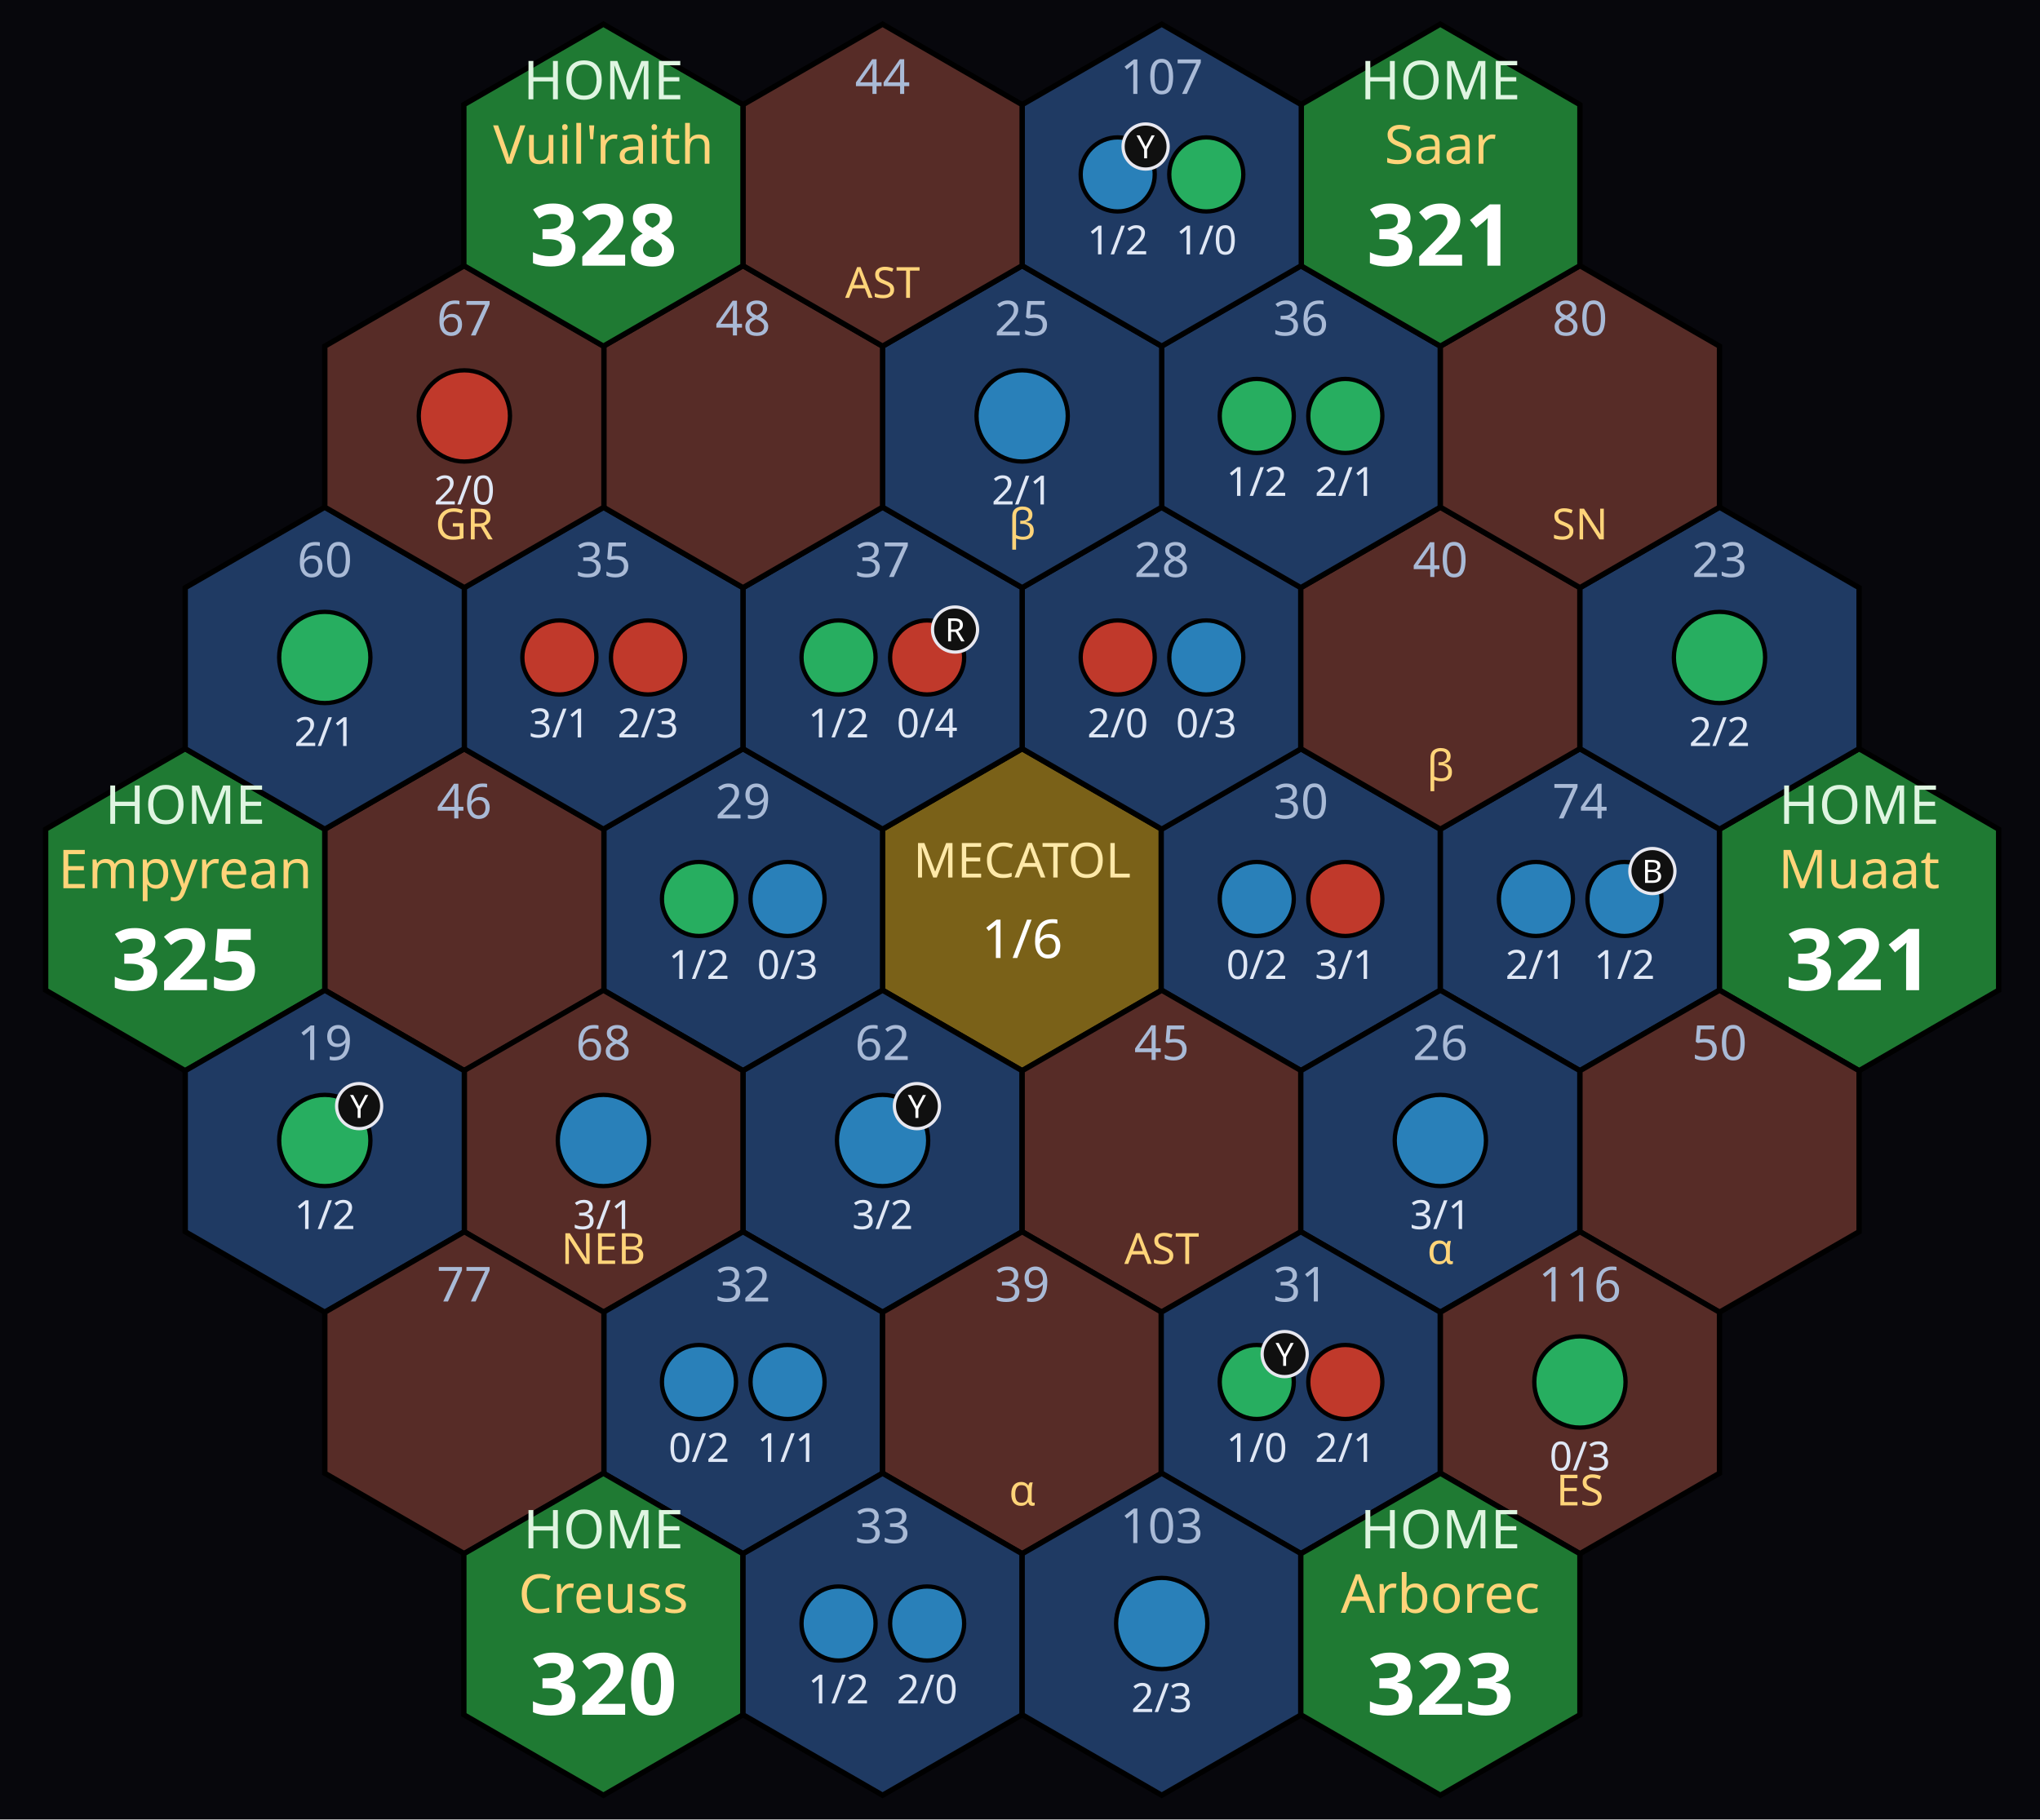
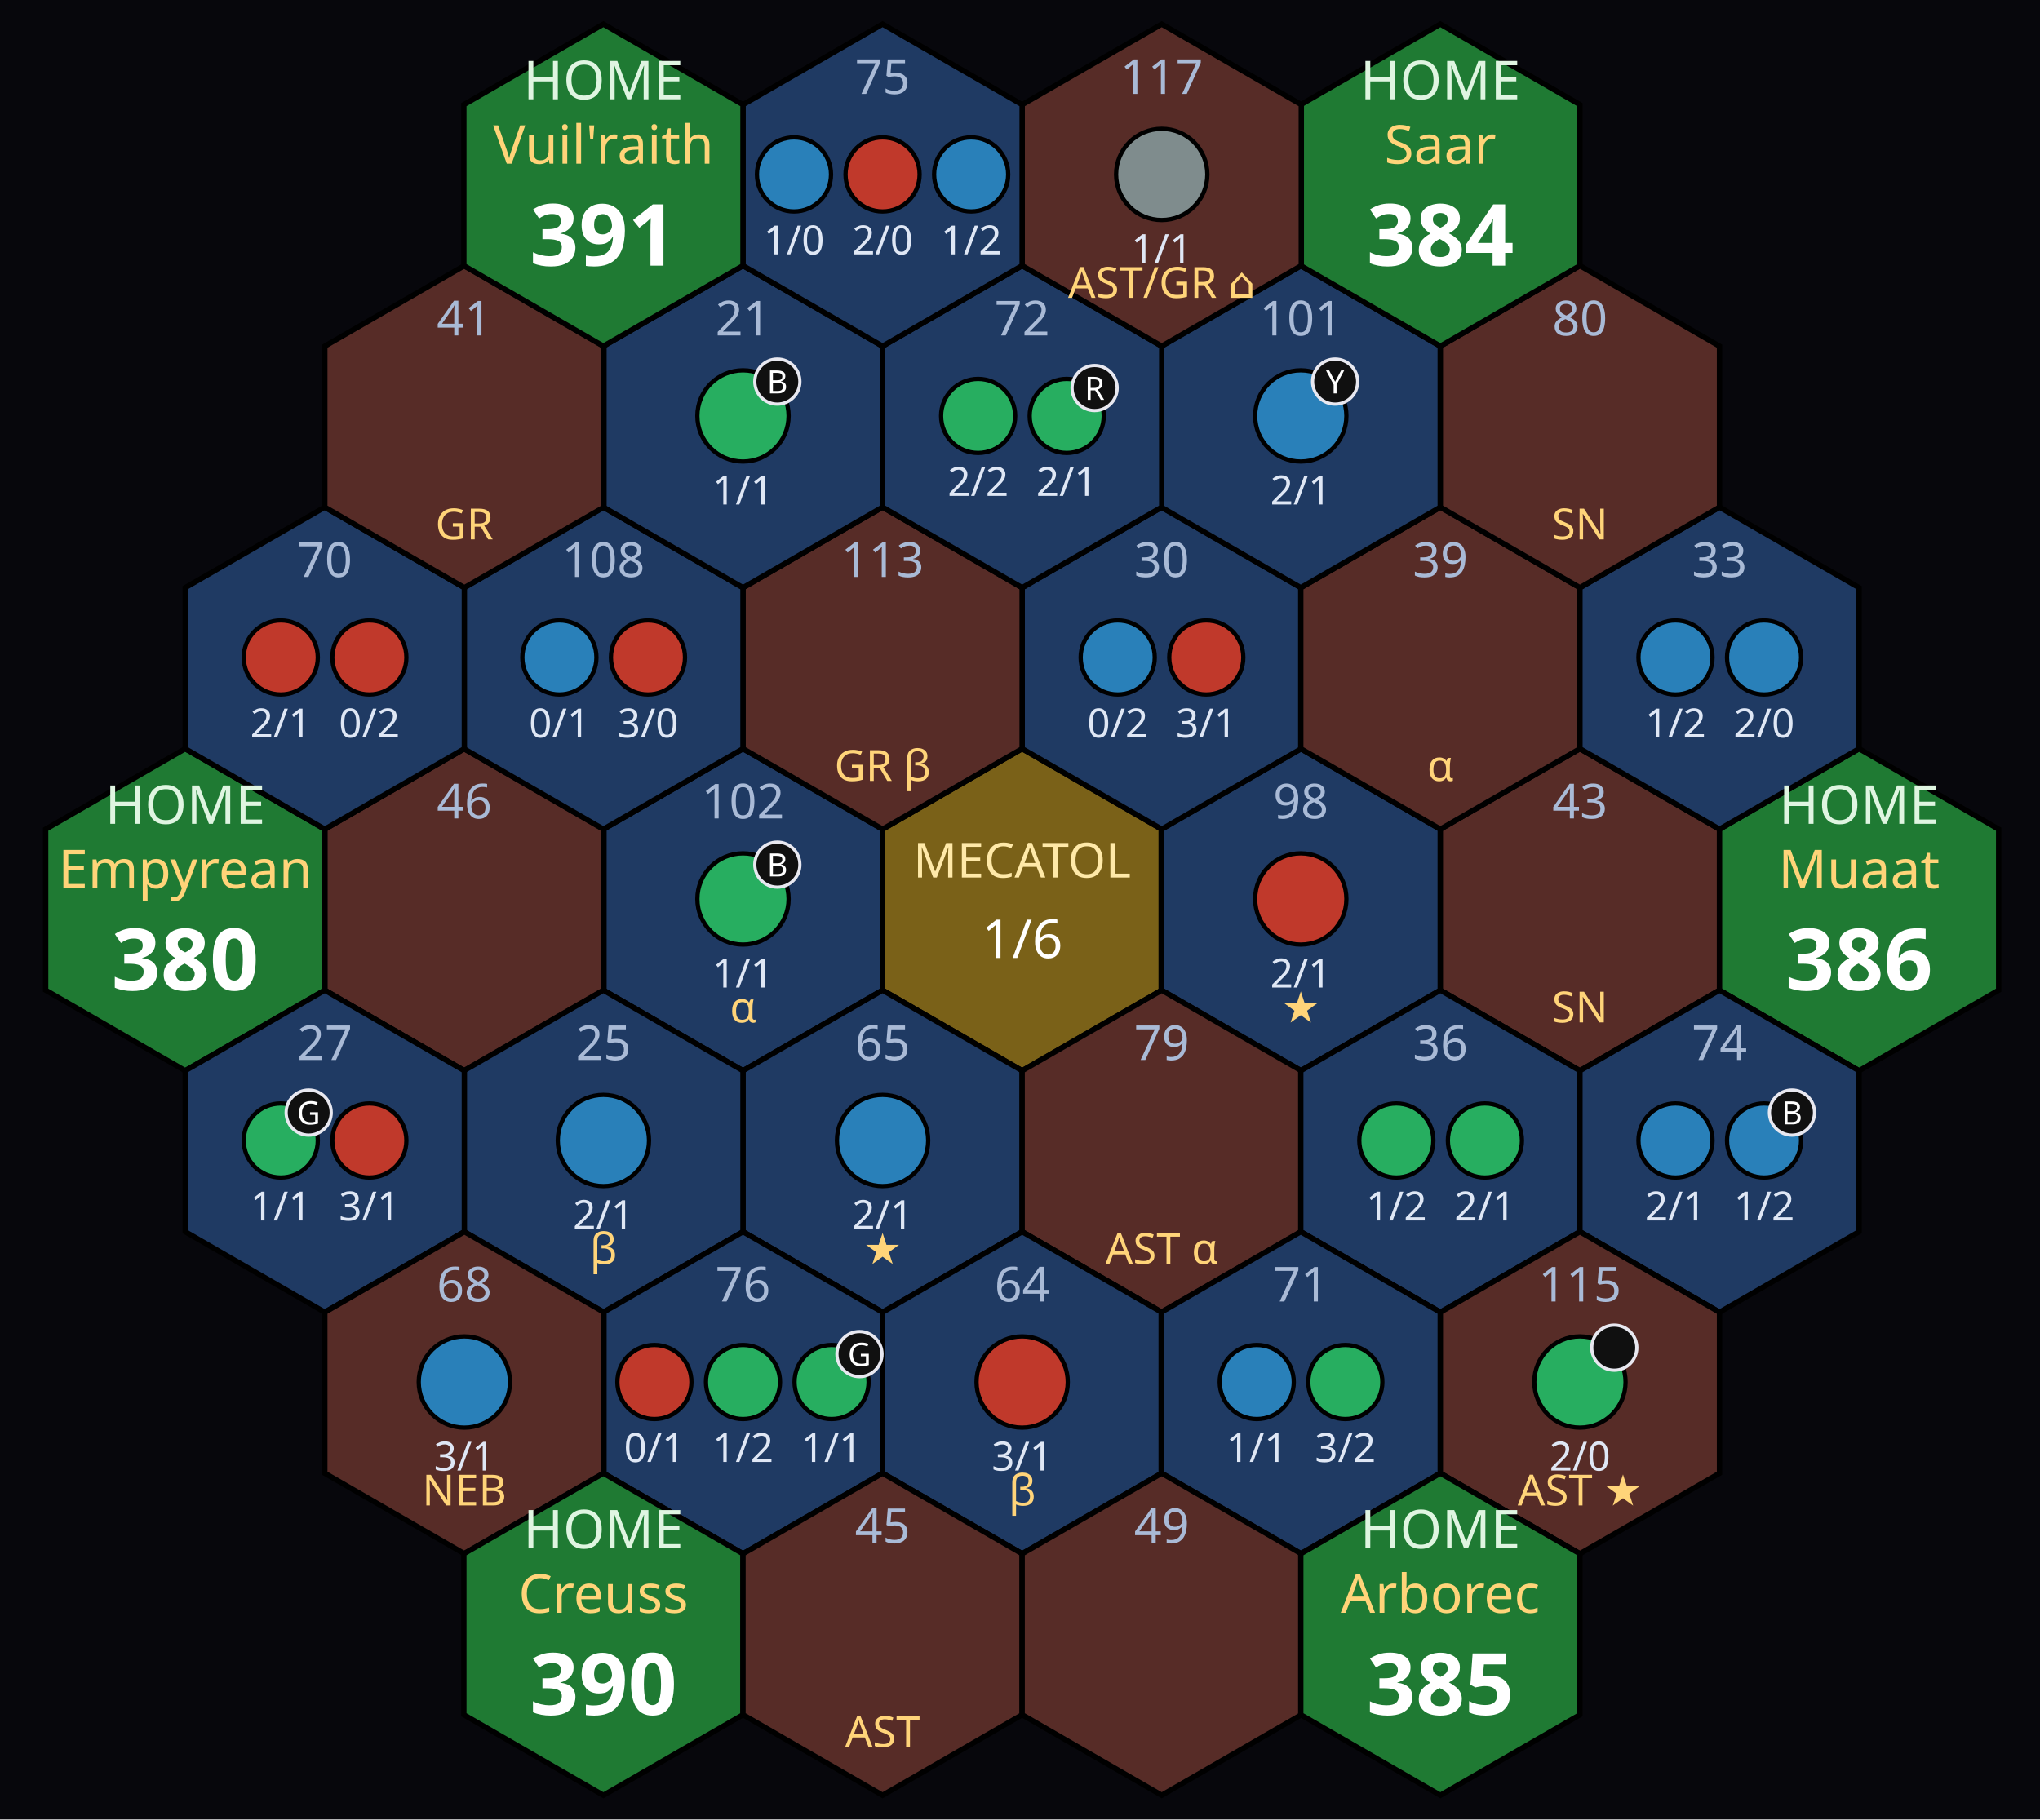
<svg xmlns="http://www.w3.org/2000/svg" width="380" height="339" viewBox="0 0 380 339">
  <rect width="100%" height="100%" fill="#07070c" />
  <polygon points="190.4,139.5 216.4,154.5 216.4,184.5 190.4,199.5 164.4,184.5 164.4,154.5" fill="#7a6118" stroke="#000000" stroke-width="1" />
  <polygon points="242.3,139.5 268.3,154.5 268.3,184.5 242.3,199.5 216.3,184.5 216.3,154.5" fill="#1f3a63" stroke="#000000" stroke-width="1" />
  <polygon points="216.4,94.5 242.4,109.5 242.4,139.5 216.4,154.5 190.4,139.5 190.4,109.5" fill="#1f3a63" stroke="#000000" stroke-width="1" />
  <polygon points="138.4,139.5 164.4,154.5 164.4,184.5 138.4,199.5 112.4,184.5 112.4,154.5" fill="#1f3a63" stroke="#000000" stroke-width="1" />
-   <polygon points="164.4,94.5 190.4,109.5 190.4,139.5 164.4,154.5 138.4,139.5 138.4,109.5" fill="#1f3a63" stroke="#000000" stroke-width="1" />
+   <polygon points="164.4,94.5 190.4,109.5 190.4,139.5 164.4,154.5 138.4,139.5 138.4,109.5" fill="#572c27" stroke="#000000" stroke-width="1" />
  <polygon points="164.4,184.5 190.4,199.5 190.4,229.5 164.4,244.5 138.4,229.5 138.4,199.5" fill="#1f3a63" stroke="#000000" stroke-width="1" />
  <polygon points="216.4,184.5 242.4,199.5 242.4,229.5 216.4,244.5 190.4,229.5 190.4,199.5" fill="#572c27" stroke="#000000" stroke-width="1" />
-   <polygon points="294.3,139.5 320.3,154.5 320.3,184.5 294.3,199.5 268.3,184.5 268.3,154.5" fill="#1f3a63" stroke="#000000" stroke-width="1" />
+   <polygon points="294.3,139.5 320.3,154.5 320.3,184.5 294.3,199.5 268.3,184.5 268.3,154.5" fill="#572c27" stroke="#000000" stroke-width="1" />
  <polygon points="268.3,94.5 294.3,109.5 294.3,139.5 268.3,154.5 242.3,139.5 242.3,109.5" fill="#572c27" stroke="#000000" stroke-width="1" />
  <polygon points="268.3,184.5 294.3,199.5 294.3,229.5 268.3,244.5 242.3,229.5 242.3,199.5" fill="#1f3a63" stroke="#000000" stroke-width="1" />
  <polygon points="242.3,49.5 268.3,64.5 268.3,94.5 242.3,109.5 216.3,94.5 216.3,64.5" fill="#1f3a63" stroke="#000000" stroke-width="1" />
  <polygon points="190.4,49.5 216.4,64.5 216.4,94.5 190.4,109.5 164.4,94.5 164.4,64.5" fill="#1f3a63" stroke="#000000" stroke-width="1" />
  <polygon points="86.5,139.5 112.5,154.5 112.5,184.5 86.5,199.5 60.5,184.5 60.5,154.5" fill="#572c27" stroke="#000000" stroke-width="1" />
  <polygon points="112.4,94.5 138.4,109.5 138.4,139.5 112.4,154.5 86.4,139.5 86.4,109.5" fill="#1f3a63" stroke="#000000" stroke-width="1" />
-   <polygon points="112.4,184.5 138.4,199.5 138.4,229.5 112.4,244.5 86.4,229.5 86.4,199.5" fill="#572c27" stroke="#000000" stroke-width="1" />
-   <polygon points="138.4,49.5 164.4,64.5 164.4,94.5 138.4,109.5 112.4,94.5 112.4,64.5" fill="#572c27" stroke="#000000" stroke-width="1" />
+   <polygon points="112.4,184.5 138.4,199.5 138.4,229.5 112.4,244.5 86.4,229.5 86.4,199.5" fill="#1f3a63" stroke="#000000" stroke-width="1" />
+   <polygon points="138.4,49.5 164.4,64.5 164.4,94.5 138.4,109.5 112.4,94.5 112.4,64.5" fill="#1f3a63" stroke="#000000" stroke-width="1" />
  <polygon points="138.4,229.5 164.4,244.5 164.4,274.5 138.4,289.5 112.4,274.5 112.4,244.5" fill="#1f3a63" stroke="#000000" stroke-width="1" />
-   <polygon points="190.4,229.5 216.4,244.5 216.4,274.5 190.4,289.5 164.4,274.5 164.4,244.5" fill="#572c27" stroke="#000000" stroke-width="1" />
+   <polygon points="190.4,229.5 216.4,244.5 216.4,274.5 190.4,289.5 164.4,274.5 164.4,244.5" fill="#1f3a63" stroke="#000000" stroke-width="1" />
  <polygon points="242.3,229.5 268.3,244.5 268.3,274.5 242.3,289.5 216.3,274.5 216.3,244.5" fill="#1f3a63" stroke="#000000" stroke-width="1" />
  <polygon points="346.3,139.5 372.3,154.5 372.3,184.5 346.3,199.5 320.3,184.5 320.3,154.5" fill="#1f7a33" stroke="#000000" stroke-width="1" />
  <polygon points="320.3,94.5 346.3,109.5 346.3,139.5 320.3,154.5 294.3,139.5 294.3,109.5" fill="#1f3a63" stroke="#000000" stroke-width="1" />
-   <polygon points="320.3,184.5 346.3,199.5 346.3,229.5 320.3,244.5 294.3,229.5 294.3,199.5" fill="#572c27" stroke="#000000" stroke-width="1" />
+   <polygon points="320.3,184.5 346.3,199.5 346.3,229.5 320.3,244.5 294.3,229.5 294.3,199.5" fill="#1f3a63" stroke="#000000" stroke-width="1" />
  <polygon points="294.3,49.5 320.3,64.5 320.3,94.5 294.3,109.5 268.3,94.5 268.3,64.5" fill="#572c27" stroke="#000000" stroke-width="1" />
  <polygon points="294.3,229.5 320.3,244.5 320.3,274.5 294.3,289.5 268.3,274.5 268.3,244.5" fill="#572c27" stroke="#000000" stroke-width="1" />
  <polygon points="268.3,4.5 294.3,19.5 294.3,49.5 268.3,64.5 242.3,49.5 242.3,19.5" fill="#1f7a33" stroke="#000000" stroke-width="1" />
-   <polygon points="216.4,4.5 242.4,19.5 242.4,49.5 216.4,64.5 190.4,49.5 190.4,19.5" fill="#1f3a63" stroke="#000000" stroke-width="1" />
-   <polygon points="164.4,4.5 190.4,19.5 190.4,49.5 164.4,64.5 138.4,49.5 138.4,19.5" fill="#572c27" stroke="#000000" stroke-width="1" />
+   <polygon points="216.4,4.5 242.4,19.5 242.4,49.5 216.4,64.5 190.4,49.5 190.4,19.5" fill="#572c27" stroke="#000000" stroke-width="1" />
+   <polygon points="164.4,4.5 190.4,19.5 190.4,49.5 164.4,64.5 138.4,49.5 138.4,19.5" fill="#1f3a63" stroke="#000000" stroke-width="1" />
  <polygon points="34.5,139.5 60.5,154.5 60.5,184.5 34.5,199.5 8.5,184.5 8.5,154.5" fill="#1f7a33" stroke="#000000" stroke-width="1" />
  <polygon points="60.5,94.5 86.5,109.5 86.5,139.5 60.5,154.5 34.5,139.5 34.5,109.5" fill="#1f3a63" stroke="#000000" stroke-width="1" />
  <polygon points="60.5,184.5 86.5,199.5 86.5,229.5 60.5,244.5 34.5,229.5 34.5,199.5" fill="#1f3a63" stroke="#000000" stroke-width="1" />
  <polygon points="86.5,49.5 112.5,64.5 112.5,94.5 86.5,109.5 60.5,94.5 60.5,64.5" fill="#572c27" stroke="#000000" stroke-width="1" />
  <polygon points="86.5,229.5 112.5,244.5 112.5,274.5 86.5,289.5 60.5,274.5 60.5,244.5" fill="#572c27" stroke="#000000" stroke-width="1" />
  <polygon points="112.4,4.5 138.4,19.5 138.4,49.5 112.4,64.5 86.4,49.5 86.4,19.5" fill="#1f7a33" stroke="#000000" stroke-width="1" />
  <polygon points="112.4,274.5 138.4,289.5 138.4,319.5 112.4,334.5 86.4,319.5 86.4,289.5" fill="#1f7a33" stroke="#000000" stroke-width="1" />
-   <polygon points="164.4,274.5 190.4,289.5 190.4,319.5 164.4,334.5 138.4,319.5 138.4,289.5" fill="#1f3a63" stroke="#000000" stroke-width="1" />
-   <polygon points="216.4,274.5 242.4,289.5 242.4,319.5 216.4,334.5 190.4,319.5 190.4,289.5" fill="#1f3a63" stroke="#000000" stroke-width="1" />
+   <polygon points="164.4,274.5 190.4,289.5 190.4,319.5 164.4,334.5 138.4,319.5 138.4,289.5" fill="#572c27" stroke="#000000" stroke-width="1" />
+   <polygon points="216.4,274.5 242.4,289.5 242.4,319.5 216.4,334.5 190.4,319.5 190.4,289.5" fill="#572c27" stroke="#000000" stroke-width="1" />
  <polygon points="268.3,274.5 294.3,289.5 294.3,319.5 268.3,334.5 242.3,319.5 242.3,289.5" fill="#1f7a33" stroke="#000000" stroke-width="1" />
  <text x="190.4" y="163.5" font-size="9" fill="#ffe9a8" text-anchor="middle" font-family="sans-serif">MECATOL</text>
  <text x="190.4" y="178.5" font-size="10" fill="#ffffff" text-anchor="middle" font-family="sans-serif">1/6</text>
-   <text x="242.3" y="152.5" font-size="9" fill="#a9bad6" text-anchor="middle" font-family="sans-serif">30</text>
-   <circle cx="234.1" cy="167.5" r="6.9" fill="#2980b9" stroke="#000000" stroke-width="0.80" />
-   <text x="234.1" y="182.4" font-size="7.5" fill="#dfe7f5" text-anchor="middle" font-family="sans-serif">0/2</text>
-   <circle cx="250.6" cy="167.5" r="6.9" fill="#c0392b" stroke="#000000" stroke-width="0.80" />
-   <text x="250.6" y="182.4" font-size="7.5" fill="#dfe7f5" text-anchor="middle" font-family="sans-serif">3/1</text>
-   <text x="216.4" y="107.5" font-size="9" fill="#a9bad6" text-anchor="middle" font-family="sans-serif">28</text>
-   <circle cx="208.2" cy="122.5" r="6.9" fill="#c0392b" stroke="#000000" stroke-width="0.80" />
-   <text x="208.2" y="137.4" font-size="7.5" fill="#dfe7f5" text-anchor="middle" font-family="sans-serif">2/0</text>
-   <circle cx="224.7" cy="122.5" r="6.9" fill="#2980b9" stroke="#000000" stroke-width="0.80" />
-   <text x="224.7" y="137.4" font-size="7.5" fill="#dfe7f5" text-anchor="middle" font-family="sans-serif">0/3</text>
-   <text x="138.4" y="152.5" font-size="9" fill="#a9bad6" text-anchor="middle" font-family="sans-serif">29</text>
-   <circle cx="130.2" cy="167.5" r="6.9" fill="#27ae60" stroke="#000000" stroke-width="0.80" />
-   <text x="130.2" y="182.4" font-size="7.5" fill="#dfe7f5" text-anchor="middle" font-family="sans-serif">1/2</text>
-   <circle cx="146.7" cy="167.5" r="6.9" fill="#2980b9" stroke="#000000" stroke-width="0.80" />
-   <text x="146.7" y="182.4" font-size="7.5" fill="#dfe7f5" text-anchor="middle" font-family="sans-serif">0/3</text>
-   <text x="164.4" y="107.5" font-size="9" fill="#a9bad6" text-anchor="middle" font-family="sans-serif">37</text>
-   <circle cx="156.2" cy="122.5" r="6.9" fill="#27ae60" stroke="#000000" stroke-width="0.80" />
-   <text x="156.2" y="137.4" font-size="7.5" fill="#dfe7f5" text-anchor="middle" font-family="sans-serif">1/2</text>
-   <circle cx="172.7" cy="122.5" r="6.9" fill="#c0392b" stroke="#000000" stroke-width="0.80" />
-   <circle cx="177.9" cy="117.3" r="4.2" fill="#101010" stroke="#e8e8f0" stroke-width="0.6" />
-   <text x="177.9" y="119.5" font-size="6" fill="#ffffff" text-anchor="middle" font-family="sans-serif">R</text>
-   <text x="172.7" y="137.4" font-size="7.5" fill="#dfe7f5" text-anchor="middle" font-family="sans-serif">0/4</text>
-   <text x="164.4" y="197.5" font-size="9" fill="#a9bad6" text-anchor="middle" font-family="sans-serif">62</text>
+   <text x="242.3" y="152.5" font-size="9" fill="#a9bad6" text-anchor="middle" font-family="sans-serif">98</text>
+   <circle cx="242.3" cy="167.5" r="8.5" fill="#c0392b" stroke="#000000" stroke-width="0.80" />
+   <text x="242.3" y="184.0" font-size="7.5" fill="#dfe7f5" text-anchor="middle" font-family="sans-serif">2/1</text>
+   <text x="242.3" y="190.5" font-size="8" fill="#ffd479" text-anchor="middle" font-family="sans-serif">★</text>
+   <text x="216.4" y="107.5" font-size="9" fill="#a9bad6" text-anchor="middle" font-family="sans-serif">30</text>
+   <circle cx="208.2" cy="122.5" r="6.9" fill="#2980b9" stroke="#000000" stroke-width="0.80" />
+   <text x="208.2" y="137.4" font-size="7.5" fill="#dfe7f5" text-anchor="middle" font-family="sans-serif">0/2</text>
+   <circle cx="224.7" cy="122.5" r="6.9" fill="#c0392b" stroke="#000000" stroke-width="0.80" />
+   <text x="224.7" y="137.4" font-size="7.5" fill="#dfe7f5" text-anchor="middle" font-family="sans-serif">3/1</text>
+   <text x="138.4" y="152.5" font-size="9" fill="#a9bad6" text-anchor="middle" font-family="sans-serif">102</text>
+   <circle cx="138.4" cy="167.5" r="8.5" fill="#27ae60" stroke="#000000" stroke-width="0.80" />
+   <circle cx="144.8" cy="161.1" r="4.2" fill="#101010" stroke="#e8e8f0" stroke-width="0.6" />
+   <text x="144.8" y="163.3" font-size="6" fill="#ffffff" text-anchor="middle" font-family="sans-serif">B</text>
+   <text x="138.4" y="184.0" font-size="7.5" fill="#dfe7f5" text-anchor="middle" font-family="sans-serif">1/1</text>
+   <text x="138.4" y="190.5" font-size="8" fill="#ffd479" text-anchor="middle" font-family="sans-serif">α</text>
+   <text x="164.4" y="107.5" font-size="9" fill="#a9bad6" text-anchor="middle" font-family="sans-serif">113</text>
+   <text x="164.4" y="145.5" font-size="8" fill="#ffd479" text-anchor="middle" font-family="sans-serif">GR β</text>
+   <text x="164.4" y="197.5" font-size="9" fill="#a9bad6" text-anchor="middle" font-family="sans-serif">65</text>
  <circle cx="164.4" cy="212.5" r="8.5" fill="#2980b9" stroke="#000000" stroke-width="0.80" />
-   <circle cx="170.8" cy="206.1" r="4.2" fill="#101010" stroke="#e8e8f0" stroke-width="0.6" />
-   <text x="170.8" y="208.3" font-size="6" fill="#ffffff" text-anchor="middle" font-family="sans-serif">Y</text>
-   <text x="164.4" y="229.0" font-size="7.5" fill="#dfe7f5" text-anchor="middle" font-family="sans-serif">3/2</text>
-   <text x="216.4" y="197.5" font-size="9" fill="#a9bad6" text-anchor="middle" font-family="sans-serif">45</text>
-   <text x="216.4" y="235.5" font-size="8" fill="#ffd479" text-anchor="middle" font-family="sans-serif">AST</text>
-   <text x="294.3" y="152.5" font-size="9" fill="#a9bad6" text-anchor="middle" font-family="sans-serif">74</text>
-   <circle cx="286.1" cy="167.5" r="6.9" fill="#2980b9" stroke="#000000" stroke-width="0.80" />
-   <text x="286.1" y="182.4" font-size="7.5" fill="#dfe7f5" text-anchor="middle" font-family="sans-serif">2/1</text>
-   <circle cx="302.6" cy="167.5" r="6.9" fill="#2980b9" stroke="#000000" stroke-width="0.80" />
-   <circle cx="307.8" cy="162.3" r="4.2" fill="#101010" stroke="#e8e8f0" stroke-width="0.6" />
-   <text x="307.8" y="164.5" font-size="6" fill="#ffffff" text-anchor="middle" font-family="sans-serif">B</text>
-   <text x="302.6" y="182.4" font-size="7.5" fill="#dfe7f5" text-anchor="middle" font-family="sans-serif">1/2</text>
-   <text x="268.3" y="107.5" font-size="9" fill="#a9bad6" text-anchor="middle" font-family="sans-serif">40</text>
-   <text x="268.3" y="145.5" font-size="8" fill="#ffd479" text-anchor="middle" font-family="sans-serif">β</text>
-   <text x="268.3" y="197.5" font-size="9" fill="#a9bad6" text-anchor="middle" font-family="sans-serif">26</text>
-   <circle cx="268.3" cy="212.5" r="8.5" fill="#2980b9" stroke="#000000" stroke-width="0.80" />
-   <text x="268.3" y="229.0" font-size="7.5" fill="#dfe7f5" text-anchor="middle" font-family="sans-serif">3/1</text>
-   <text x="268.3" y="235.5" font-size="8" fill="#ffd479" text-anchor="middle" font-family="sans-serif">α</text>
-   <text x="242.3" y="62.5" font-size="9" fill="#a9bad6" text-anchor="middle" font-family="sans-serif">36</text>
-   <circle cx="234.1" cy="77.5" r="6.9" fill="#27ae60" stroke="#000000" stroke-width="0.80" />
-   <text x="234.1" y="92.4" font-size="7.5" fill="#dfe7f5" text-anchor="middle" font-family="sans-serif">1/2</text>
-   <circle cx="250.6" cy="77.5" r="6.9" fill="#27ae60" stroke="#000000" stroke-width="0.80" />
-   <text x="250.6" y="92.4" font-size="7.5" fill="#dfe7f5" text-anchor="middle" font-family="sans-serif">2/1</text>
-   <text x="190.4" y="62.5" font-size="9" fill="#a9bad6" text-anchor="middle" font-family="sans-serif">25</text>
-   <circle cx="190.4" cy="77.5" r="8.5" fill="#2980b9" stroke="#000000" stroke-width="0.80" />
-   <text x="190.4" y="94.0" font-size="7.5" fill="#dfe7f5" text-anchor="middle" font-family="sans-serif">2/1</text>
-   <text x="190.4" y="100.5" font-size="8" fill="#ffd479" text-anchor="middle" font-family="sans-serif">β</text>
+   <text x="164.4" y="229.0" font-size="7.5" fill="#dfe7f5" text-anchor="middle" font-family="sans-serif">2/1</text>
+   <text x="164.4" y="235.5" font-size="8" fill="#ffd479" text-anchor="middle" font-family="sans-serif">★</text>
+   <text x="216.4" y="197.5" font-size="9" fill="#a9bad6" text-anchor="middle" font-family="sans-serif">79</text>
+   <text x="216.4" y="235.5" font-size="8" fill="#ffd479" text-anchor="middle" font-family="sans-serif">AST α</text>
+   <text x="294.3" y="152.5" font-size="9" fill="#a9bad6" text-anchor="middle" font-family="sans-serif">43</text>
+   <text x="294.3" y="190.5" font-size="8" fill="#ffd479" text-anchor="middle" font-family="sans-serif">SN</text>
+   <text x="268.3" y="107.5" font-size="9" fill="#a9bad6" text-anchor="middle" font-family="sans-serif">39</text>
+   <text x="268.3" y="145.5" font-size="8" fill="#ffd479" text-anchor="middle" font-family="sans-serif">α</text>
+   <text x="268.3" y="197.5" font-size="9" fill="#a9bad6" text-anchor="middle" font-family="sans-serif">36</text>
+   <circle cx="260.1" cy="212.5" r="6.9" fill="#27ae60" stroke="#000000" stroke-width="0.80" />
+   <text x="260.1" y="227.4" font-size="7.5" fill="#dfe7f5" text-anchor="middle" font-family="sans-serif">1/2</text>
+   <circle cx="276.6" cy="212.5" r="6.9" fill="#27ae60" stroke="#000000" stroke-width="0.80" />
+   <text x="276.6" y="227.4" font-size="7.5" fill="#dfe7f5" text-anchor="middle" font-family="sans-serif">2/1</text>
+   <text x="242.3" y="62.5" font-size="9" fill="#a9bad6" text-anchor="middle" font-family="sans-serif">101</text>
+   <circle cx="242.3" cy="77.5" r="8.5" fill="#2980b9" stroke="#000000" stroke-width="0.80" />
+   <circle cx="248.7" cy="71.1" r="4.2" fill="#101010" stroke="#e8e8f0" stroke-width="0.6" />
+   <text x="248.7" y="73.3" font-size="6" fill="#ffffff" text-anchor="middle" font-family="sans-serif">Y</text>
+   <text x="242.3" y="94.0" font-size="7.5" fill="#dfe7f5" text-anchor="middle" font-family="sans-serif">2/1</text>
+   <text x="190.4" y="62.5" font-size="9" fill="#a9bad6" text-anchor="middle" font-family="sans-serif">72</text>
+   <circle cx="182.2" cy="77.5" r="6.9" fill="#27ae60" stroke="#000000" stroke-width="0.80" />
+   <text x="182.2" y="92.4" font-size="7.5" fill="#dfe7f5" text-anchor="middle" font-family="sans-serif">2/2</text>
+   <circle cx="198.7" cy="77.5" r="6.9" fill="#27ae60" stroke="#000000" stroke-width="0.80" />
+   <circle cx="203.9" cy="72.3" r="4.2" fill="#101010" stroke="#e8e8f0" stroke-width="0.6" />
+   <text x="203.9" y="74.5" font-size="6" fill="#ffffff" text-anchor="middle" font-family="sans-serif">R</text>
+   <text x="198.7" y="92.4" font-size="7.5" fill="#dfe7f5" text-anchor="middle" font-family="sans-serif">2/1</text>
  <text x="86.5" y="152.5" font-size="9" fill="#a9bad6" text-anchor="middle" font-family="sans-serif">46</text>
-   <text x="112.4" y="107.5" font-size="9" fill="#a9bad6" text-anchor="middle" font-family="sans-serif">35</text>
-   <circle cx="104.2" cy="122.5" r="6.9" fill="#c0392b" stroke="#000000" stroke-width="0.80" />
-   <text x="104.2" y="137.4" font-size="7.5" fill="#dfe7f5" text-anchor="middle" font-family="sans-serif">3/1</text>
+   <text x="112.4" y="107.5" font-size="9" fill="#a9bad6" text-anchor="middle" font-family="sans-serif">108</text>
+   <circle cx="104.2" cy="122.5" r="6.9" fill="#2980b9" stroke="#000000" stroke-width="0.80" />
+   <text x="104.2" y="137.4" font-size="7.5" fill="#dfe7f5" text-anchor="middle" font-family="sans-serif">0/1</text>
  <circle cx="120.7" cy="122.5" r="6.9" fill="#c0392b" stroke="#000000" stroke-width="0.80" />
-   <text x="120.7" y="137.4" font-size="7.5" fill="#dfe7f5" text-anchor="middle" font-family="sans-serif">2/3</text>
-   <text x="112.4" y="197.5" font-size="9" fill="#a9bad6" text-anchor="middle" font-family="sans-serif">68</text>
+   <text x="120.7" y="137.4" font-size="7.5" fill="#dfe7f5" text-anchor="middle" font-family="sans-serif">3/0</text>
+   <text x="112.4" y="197.5" font-size="9" fill="#a9bad6" text-anchor="middle" font-family="sans-serif">25</text>
  <circle cx="112.4" cy="212.5" r="8.5" fill="#2980b9" stroke="#000000" stroke-width="0.80" />
-   <text x="112.4" y="229.0" font-size="7.5" fill="#dfe7f5" text-anchor="middle" font-family="sans-serif">3/1</text>
-   <text x="112.4" y="235.5" font-size="8" fill="#ffd479" text-anchor="middle" font-family="sans-serif">NEB</text>
-   <text x="138.4" y="62.5" font-size="9" fill="#a9bad6" text-anchor="middle" font-family="sans-serif">48</text>
-   <text x="138.4" y="242.5" font-size="9" fill="#a9bad6" text-anchor="middle" font-family="sans-serif">32</text>
-   <circle cx="130.2" cy="257.5" r="6.9" fill="#2980b9" stroke="#000000" stroke-width="0.80" />
-   <text x="130.2" y="272.4" font-size="7.5" fill="#dfe7f5" text-anchor="middle" font-family="sans-serif">0/2</text>
-   <circle cx="146.7" cy="257.5" r="6.9" fill="#2980b9" stroke="#000000" stroke-width="0.80" />
-   <text x="146.7" y="272.4" font-size="7.5" fill="#dfe7f5" text-anchor="middle" font-family="sans-serif">1/1</text>
-   <text x="190.4" y="242.5" font-size="9" fill="#a9bad6" text-anchor="middle" font-family="sans-serif">39</text>
-   <text x="190.4" y="280.5" font-size="8" fill="#ffd479" text-anchor="middle" font-family="sans-serif">α</text>
-   <text x="242.3" y="242.5" font-size="9" fill="#a9bad6" text-anchor="middle" font-family="sans-serif">31</text>
-   <circle cx="234.1" cy="257.5" r="6.9" fill="#27ae60" stroke="#000000" stroke-width="0.80" />
-   <circle cx="239.3" cy="252.3" r="4.2" fill="#101010" stroke="#e8e8f0" stroke-width="0.6" />
-   <text x="239.3" y="254.5" font-size="6" fill="#ffffff" text-anchor="middle" font-family="sans-serif">Y</text>
-   <text x="234.1" y="272.4" font-size="7.5" fill="#dfe7f5" text-anchor="middle" font-family="sans-serif">1/0</text>
-   <circle cx="250.6" cy="257.5" r="6.9" fill="#c0392b" stroke="#000000" stroke-width="0.80" />
-   <text x="250.6" y="272.4" font-size="7.5" fill="#dfe7f5" text-anchor="middle" font-family="sans-serif">2/1</text>
+   <text x="112.4" y="229.0" font-size="7.5" fill="#dfe7f5" text-anchor="middle" font-family="sans-serif">2/1</text>
+   <text x="112.4" y="235.5" font-size="8" fill="#ffd479" text-anchor="middle" font-family="sans-serif">β</text>
+   <text x="138.4" y="62.5" font-size="9" fill="#a9bad6" text-anchor="middle" font-family="sans-serif">21</text>
+   <circle cx="138.4" cy="77.5" r="8.5" fill="#27ae60" stroke="#000000" stroke-width="0.80" />
+   <circle cx="144.8" cy="71.1" r="4.2" fill="#101010" stroke="#e8e8f0" stroke-width="0.6" />
+   <text x="144.8" y="73.3" font-size="6" fill="#ffffff" text-anchor="middle" font-family="sans-serif">B</text>
+   <text x="138.4" y="94.0" font-size="7.5" fill="#dfe7f5" text-anchor="middle" font-family="sans-serif">1/1</text>
+   <text x="138.4" y="242.5" font-size="9" fill="#a9bad6" text-anchor="middle" font-family="sans-serif">76</text>
+   <circle cx="121.9" cy="257.5" r="6.9" fill="#c0392b" stroke="#000000" stroke-width="0.80" />
+   <text x="121.9" y="272.4" font-size="7.5" fill="#dfe7f5" text-anchor="middle" font-family="sans-serif">0/1</text>
+   <circle cx="138.4" cy="257.5" r="6.9" fill="#27ae60" stroke="#000000" stroke-width="0.80" />
+   <text x="138.4" y="272.4" font-size="7.5" fill="#dfe7f5" text-anchor="middle" font-family="sans-serif">1/2</text>
+   <circle cx="154.9" cy="257.5" r="6.9" fill="#27ae60" stroke="#000000" stroke-width="0.80" />
+   <circle cx="160.1" cy="252.3" r="4.2" fill="#101010" stroke="#e8e8f0" stroke-width="0.6" />
+   <text x="160.1" y="254.5" font-size="6" fill="#ffffff" text-anchor="middle" font-family="sans-serif">G</text>
+   <text x="154.9" y="272.4" font-size="7.5" fill="#dfe7f5" text-anchor="middle" font-family="sans-serif">1/1</text>
+   <text x="190.4" y="242.5" font-size="9" fill="#a9bad6" text-anchor="middle" font-family="sans-serif">64</text>
+   <circle cx="190.4" cy="257.5" r="8.5" fill="#c0392b" stroke="#000000" stroke-width="0.80" />
+   <text x="190.4" y="274.0" font-size="7.5" fill="#dfe7f5" text-anchor="middle" font-family="sans-serif">3/1</text>
+   <text x="190.4" y="280.5" font-size="8" fill="#ffd479" text-anchor="middle" font-family="sans-serif">β</text>
+   <text x="242.3" y="242.5" font-size="9" fill="#a9bad6" text-anchor="middle" font-family="sans-serif">71</text>
+   <circle cx="234.1" cy="257.5" r="6.9" fill="#2980b9" stroke="#000000" stroke-width="0.80" />
+   <text x="234.1" y="272.4" font-size="7.5" fill="#dfe7f5" text-anchor="middle" font-family="sans-serif">1/1</text>
+   <circle cx="250.6" cy="257.5" r="6.9" fill="#27ae60" stroke="#000000" stroke-width="0.80" />
+   <text x="250.6" y="272.4" font-size="7.5" fill="#dfe7f5" text-anchor="middle" font-family="sans-serif">3/2</text>
  <text x="346.3" y="153.5" font-size="10" fill="#dff5e1" text-anchor="middle" font-family="sans-serif">HOME</text>
  <text x="346.3" y="165.5" font-size="10" fill="#ffd479" text-anchor="middle" font-family="sans-serif">Muaat</text>
-   <text x="346.3" y="184.5" font-size="16" fill="#ffffff" text-anchor="middle" font-family="sans-serif" font-weight="bold">321</text>
-   <text x="320.3" y="107.5" font-size="9" fill="#a9bad6" text-anchor="middle" font-family="sans-serif">23</text>
-   <circle cx="320.3" cy="122.5" r="8.5" fill="#27ae60" stroke="#000000" stroke-width="0.80" />
-   <text x="320.3" y="139.0" font-size="7.5" fill="#dfe7f5" text-anchor="middle" font-family="sans-serif">2/2</text>
-   <text x="320.3" y="197.5" font-size="9" fill="#a9bad6" text-anchor="middle" font-family="sans-serif">50</text>
+   <text x="346.3" y="184.5" font-size="16" fill="#ffffff" text-anchor="middle" font-family="sans-serif" font-weight="bold">386</text>
+   <text x="320.3" y="107.5" font-size="9" fill="#a9bad6" text-anchor="middle" font-family="sans-serif">33</text>
+   <circle cx="312.1" cy="122.5" r="6.9" fill="#2980b9" stroke="#000000" stroke-width="0.80" />
+   <text x="312.1" y="137.4" font-size="7.5" fill="#dfe7f5" text-anchor="middle" font-family="sans-serif">1/2</text>
+   <circle cx="328.6" cy="122.5" r="6.9" fill="#2980b9" stroke="#000000" stroke-width="0.80" />
+   <text x="328.6" y="137.4" font-size="7.5" fill="#dfe7f5" text-anchor="middle" font-family="sans-serif">2/0</text>
+   <text x="320.3" y="197.5" font-size="9" fill="#a9bad6" text-anchor="middle" font-family="sans-serif">74</text>
+   <circle cx="312.1" cy="212.5" r="6.9" fill="#2980b9" stroke="#000000" stroke-width="0.80" />
+   <text x="312.1" y="227.4" font-size="7.5" fill="#dfe7f5" text-anchor="middle" font-family="sans-serif">2/1</text>
+   <circle cx="328.6" cy="212.5" r="6.9" fill="#2980b9" stroke="#000000" stroke-width="0.80" />
+   <circle cx="333.8" cy="207.3" r="4.2" fill="#101010" stroke="#e8e8f0" stroke-width="0.6" />
+   <text x="333.8" y="209.5" font-size="6" fill="#ffffff" text-anchor="middle" font-family="sans-serif">B</text>
+   <text x="328.6" y="227.4" font-size="7.5" fill="#dfe7f5" text-anchor="middle" font-family="sans-serif">1/2</text>
  <text x="294.3" y="62.5" font-size="9" fill="#a9bad6" text-anchor="middle" font-family="sans-serif">80</text>
  <text x="294.3" y="100.5" font-size="8" fill="#ffd479" text-anchor="middle" font-family="sans-serif">SN</text>
-   <text x="294.3" y="242.5" font-size="9" fill="#a9bad6" text-anchor="middle" font-family="sans-serif">116</text>
+   <text x="294.3" y="242.5" font-size="9" fill="#a9bad6" text-anchor="middle" font-family="sans-serif">115</text>
  <circle cx="294.3" cy="257.5" r="8.5" fill="#27ae60" stroke="#000000" stroke-width="0.80" />
-   <text x="294.3" y="274.0" font-size="7.5" fill="#dfe7f5" text-anchor="middle" font-family="sans-serif">0/3</text>
-   <text x="294.3" y="280.5" font-size="8" fill="#ffd479" text-anchor="middle" font-family="sans-serif">ES</text>
+   <circle cx="300.7" cy="251.1" r="4.2" fill="#101010" stroke="#e8e8f0" stroke-width="0.6" />
+   <text x="300.7" y="253.3" font-size="6" fill="#ffffff" text-anchor="middle" font-family="sans-serif" />
+   <text x="294.3" y="274.0" font-size="7.5" fill="#dfe7f5" text-anchor="middle" font-family="sans-serif">2/0</text>
+   <text x="294.3" y="280.5" font-size="8" fill="#ffd479" text-anchor="middle" font-family="sans-serif">AST ★</text>
  <text x="268.3" y="18.5" font-size="10" fill="#dff5e1" text-anchor="middle" font-family="sans-serif">HOME</text>
  <text x="268.3" y="30.5" font-size="10" fill="#ffd479" text-anchor="middle" font-family="sans-serif">Saar</text>
-   <text x="268.3" y="49.5" font-size="16" fill="#ffffff" text-anchor="middle" font-family="sans-serif" font-weight="bold">321</text>
-   <text x="216.4" y="17.5" font-size="9" fill="#a9bad6" text-anchor="middle" font-family="sans-serif">107</text>
-   <circle cx="208.2" cy="32.5" r="6.9" fill="#2980b9" stroke="#000000" stroke-width="0.80" />
-   <circle cx="213.4" cy="27.3" r="4.2" fill="#101010" stroke="#e8e8f0" stroke-width="0.6" />
-   <text x="213.4" y="29.5" font-size="6" fill="#ffffff" text-anchor="middle" font-family="sans-serif">Y</text>
-   <text x="208.2" y="47.4" font-size="7.5" fill="#dfe7f5" text-anchor="middle" font-family="sans-serif">1/2</text>
-   <circle cx="224.7" cy="32.5" r="6.9" fill="#27ae60" stroke="#000000" stroke-width="0.80" />
-   <text x="224.7" y="47.4" font-size="7.5" fill="#dfe7f5" text-anchor="middle" font-family="sans-serif">1/0</text>
-   <text x="164.4" y="17.5" font-size="9" fill="#a9bad6" text-anchor="middle" font-family="sans-serif">44</text>
-   <text x="164.4" y="55.5" font-size="8" fill="#ffd479" text-anchor="middle" font-family="sans-serif">AST</text>
+   <text x="268.3" y="49.5" font-size="16" fill="#ffffff" text-anchor="middle" font-family="sans-serif" font-weight="bold">384</text>
+   <text x="216.4" y="17.5" font-size="9" fill="#a9bad6" text-anchor="middle" font-family="sans-serif">117</text>
+   <circle cx="216.4" cy="32.5" r="8.5" fill="#7f8c8d" stroke="#000000" stroke-width="0.80" />
+   <text x="216.4" y="49.0" font-size="7.5" fill="#dfe7f5" text-anchor="middle" font-family="sans-serif">1/1</text>
+   <text x="216.4" y="55.5" font-size="8" fill="#ffd479" text-anchor="middle" font-family="sans-serif">AST/GR ⌂</text>
+   <text x="164.4" y="17.5" font-size="9" fill="#a9bad6" text-anchor="middle" font-family="sans-serif">75</text>
+   <circle cx="147.9" cy="32.5" r="6.9" fill="#2980b9" stroke="#000000" stroke-width="0.80" />
+   <text x="147.9" y="47.4" font-size="7.5" fill="#dfe7f5" text-anchor="middle" font-family="sans-serif">1/0</text>
+   <circle cx="164.4" cy="32.5" r="6.9" fill="#c0392b" stroke="#000000" stroke-width="0.80" />
+   <text x="164.4" y="47.4" font-size="7.5" fill="#dfe7f5" text-anchor="middle" font-family="sans-serif">2/0</text>
+   <circle cx="180.9" cy="32.5" r="6.9" fill="#2980b9" stroke="#000000" stroke-width="0.80" />
+   <text x="180.9" y="47.4" font-size="7.5" fill="#dfe7f5" text-anchor="middle" font-family="sans-serif">1/2</text>
  <text x="34.5" y="153.5" font-size="10" fill="#dff5e1" text-anchor="middle" font-family="sans-serif">HOME</text>
  <text x="34.5" y="165.5" font-size="10" fill="#ffd479" text-anchor="middle" font-family="sans-serif">Empyrean</text>
-   <text x="34.5" y="184.5" font-size="16" fill="#ffffff" text-anchor="middle" font-family="sans-serif" font-weight="bold">325</text>
-   <text x="60.5" y="107.5" font-size="9" fill="#a9bad6" text-anchor="middle" font-family="sans-serif">60</text>
-   <circle cx="60.5" cy="122.5" r="8.5" fill="#27ae60" stroke="#000000" stroke-width="0.80" />
-   <text x="60.5" y="139.0" font-size="7.5" fill="#dfe7f5" text-anchor="middle" font-family="sans-serif">2/1</text>
-   <text x="60.5" y="197.5" font-size="9" fill="#a9bad6" text-anchor="middle" font-family="sans-serif">19</text>
-   <circle cx="60.5" cy="212.5" r="8.5" fill="#27ae60" stroke="#000000" stroke-width="0.80" />
-   <circle cx="66.9" cy="206.1" r="4.2" fill="#101010" stroke="#e8e8f0" stroke-width="0.6" />
-   <text x="66.9" y="208.3" font-size="6" fill="#ffffff" text-anchor="middle" font-family="sans-serif">Y</text>
-   <text x="60.5" y="229.0" font-size="7.5" fill="#dfe7f5" text-anchor="middle" font-family="sans-serif">1/2</text>
-   <text x="86.5" y="62.5" font-size="9" fill="#a9bad6" text-anchor="middle" font-family="sans-serif">67</text>
-   <circle cx="86.5" cy="77.5" r="8.5" fill="#c0392b" stroke="#000000" stroke-width="0.80" />
-   <text x="86.5" y="94.0" font-size="7.5" fill="#dfe7f5" text-anchor="middle" font-family="sans-serif">2/0</text>
+   <text x="34.5" y="184.5" font-size="16" fill="#ffffff" text-anchor="middle" font-family="sans-serif" font-weight="bold">380</text>
+   <text x="60.5" y="107.5" font-size="9" fill="#a9bad6" text-anchor="middle" font-family="sans-serif">70</text>
+   <circle cx="52.3" cy="122.5" r="6.9" fill="#c0392b" stroke="#000000" stroke-width="0.80" />
+   <text x="52.3" y="137.4" font-size="7.5" fill="#dfe7f5" text-anchor="middle" font-family="sans-serif">2/1</text>
+   <circle cx="68.8" cy="122.5" r="6.9" fill="#c0392b" stroke="#000000" stroke-width="0.80" />
+   <text x="68.8" y="137.4" font-size="7.5" fill="#dfe7f5" text-anchor="middle" font-family="sans-serif">0/2</text>
+   <text x="60.5" y="197.5" font-size="9" fill="#a9bad6" text-anchor="middle" font-family="sans-serif">27</text>
+   <circle cx="52.3" cy="212.5" r="6.9" fill="#27ae60" stroke="#000000" stroke-width="0.80" />
+   <circle cx="57.5" cy="207.3" r="4.2" fill="#101010" stroke="#e8e8f0" stroke-width="0.6" />
+   <text x="57.5" y="209.5" font-size="6" fill="#ffffff" text-anchor="middle" font-family="sans-serif">G</text>
+   <text x="52.3" y="227.4" font-size="7.5" fill="#dfe7f5" text-anchor="middle" font-family="sans-serif">1/1</text>
+   <circle cx="68.8" cy="212.5" r="6.9" fill="#c0392b" stroke="#000000" stroke-width="0.80" />
+   <text x="68.8" y="227.4" font-size="7.5" fill="#dfe7f5" text-anchor="middle" font-family="sans-serif">3/1</text>
+   <text x="86.5" y="62.5" font-size="9" fill="#a9bad6" text-anchor="middle" font-family="sans-serif">41</text>
  <text x="86.5" y="100.5" font-size="8" fill="#ffd479" text-anchor="middle" font-family="sans-serif">GR</text>
-   <text x="86.5" y="242.5" font-size="9" fill="#a9bad6" text-anchor="middle" font-family="sans-serif">77</text>
+   <text x="86.5" y="242.5" font-size="9" fill="#a9bad6" text-anchor="middle" font-family="sans-serif">68</text>
+   <circle cx="86.5" cy="257.5" r="8.5" fill="#2980b9" stroke="#000000" stroke-width="0.80" />
+   <text x="86.5" y="274.0" font-size="7.5" fill="#dfe7f5" text-anchor="middle" font-family="sans-serif">3/1</text>
+   <text x="86.5" y="280.5" font-size="8" fill="#ffd479" text-anchor="middle" font-family="sans-serif">NEB</text>
  <text x="112.4" y="18.5" font-size="10" fill="#dff5e1" text-anchor="middle" font-family="sans-serif">HOME</text>
  <text x="112.4" y="30.5" font-size="10" fill="#ffd479" text-anchor="middle" font-family="sans-serif">Vuil'raith</text>
-   <text x="112.4" y="49.5" font-size="16" fill="#ffffff" text-anchor="middle" font-family="sans-serif" font-weight="bold">328</text>
+   <text x="112.4" y="49.5" font-size="16" fill="#ffffff" text-anchor="middle" font-family="sans-serif" font-weight="bold">391</text>
  <text x="112.4" y="288.5" font-size="10" fill="#dff5e1" text-anchor="middle" font-family="sans-serif">HOME</text>
  <text x="112.4" y="300.5" font-size="10" fill="#ffd479" text-anchor="middle" font-family="sans-serif">Creuss</text>
-   <text x="112.4" y="319.5" font-size="16" fill="#ffffff" text-anchor="middle" font-family="sans-serif" font-weight="bold">320</text>
-   <text x="164.4" y="287.5" font-size="9" fill="#a9bad6" text-anchor="middle" font-family="sans-serif">33</text>
-   <circle cx="156.2" cy="302.5" r="6.9" fill="#2980b9" stroke="#000000" stroke-width="0.80" />
-   <text x="156.2" y="317.4" font-size="7.5" fill="#dfe7f5" text-anchor="middle" font-family="sans-serif">1/2</text>
-   <circle cx="172.7" cy="302.5" r="6.9" fill="#2980b9" stroke="#000000" stroke-width="0.80" />
-   <text x="172.7" y="317.4" font-size="7.5" fill="#dfe7f5" text-anchor="middle" font-family="sans-serif">2/0</text>
-   <text x="216.4" y="287.5" font-size="9" fill="#a9bad6" text-anchor="middle" font-family="sans-serif">103</text>
-   <circle cx="216.4" cy="302.5" r="8.5" fill="#2980b9" stroke="#000000" stroke-width="0.80" />
-   <text x="216.4" y="319.0" font-size="7.5" fill="#dfe7f5" text-anchor="middle" font-family="sans-serif">2/3</text>
+   <text x="112.4" y="319.5" font-size="16" fill="#ffffff" text-anchor="middle" font-family="sans-serif" font-weight="bold">390</text>
+   <text x="164.4" y="287.5" font-size="9" fill="#a9bad6" text-anchor="middle" font-family="sans-serif">45</text>
+   <text x="164.4" y="325.5" font-size="8" fill="#ffd479" text-anchor="middle" font-family="sans-serif">AST</text>
+   <text x="216.4" y="287.5" font-size="9" fill="#a9bad6" text-anchor="middle" font-family="sans-serif">49</text>
  <text x="268.3" y="288.5" font-size="10" fill="#dff5e1" text-anchor="middle" font-family="sans-serif">HOME</text>
  <text x="268.3" y="300.5" font-size="10" fill="#ffd479" text-anchor="middle" font-family="sans-serif">Arborec</text>
-   <text x="268.3" y="319.5" font-size="16" fill="#ffffff" text-anchor="middle" font-family="sans-serif" font-weight="bold">323</text>
+   <text x="268.3" y="319.5" font-size="16" fill="#ffffff" text-anchor="middle" font-family="sans-serif" font-weight="bold">385</text>
</svg>
